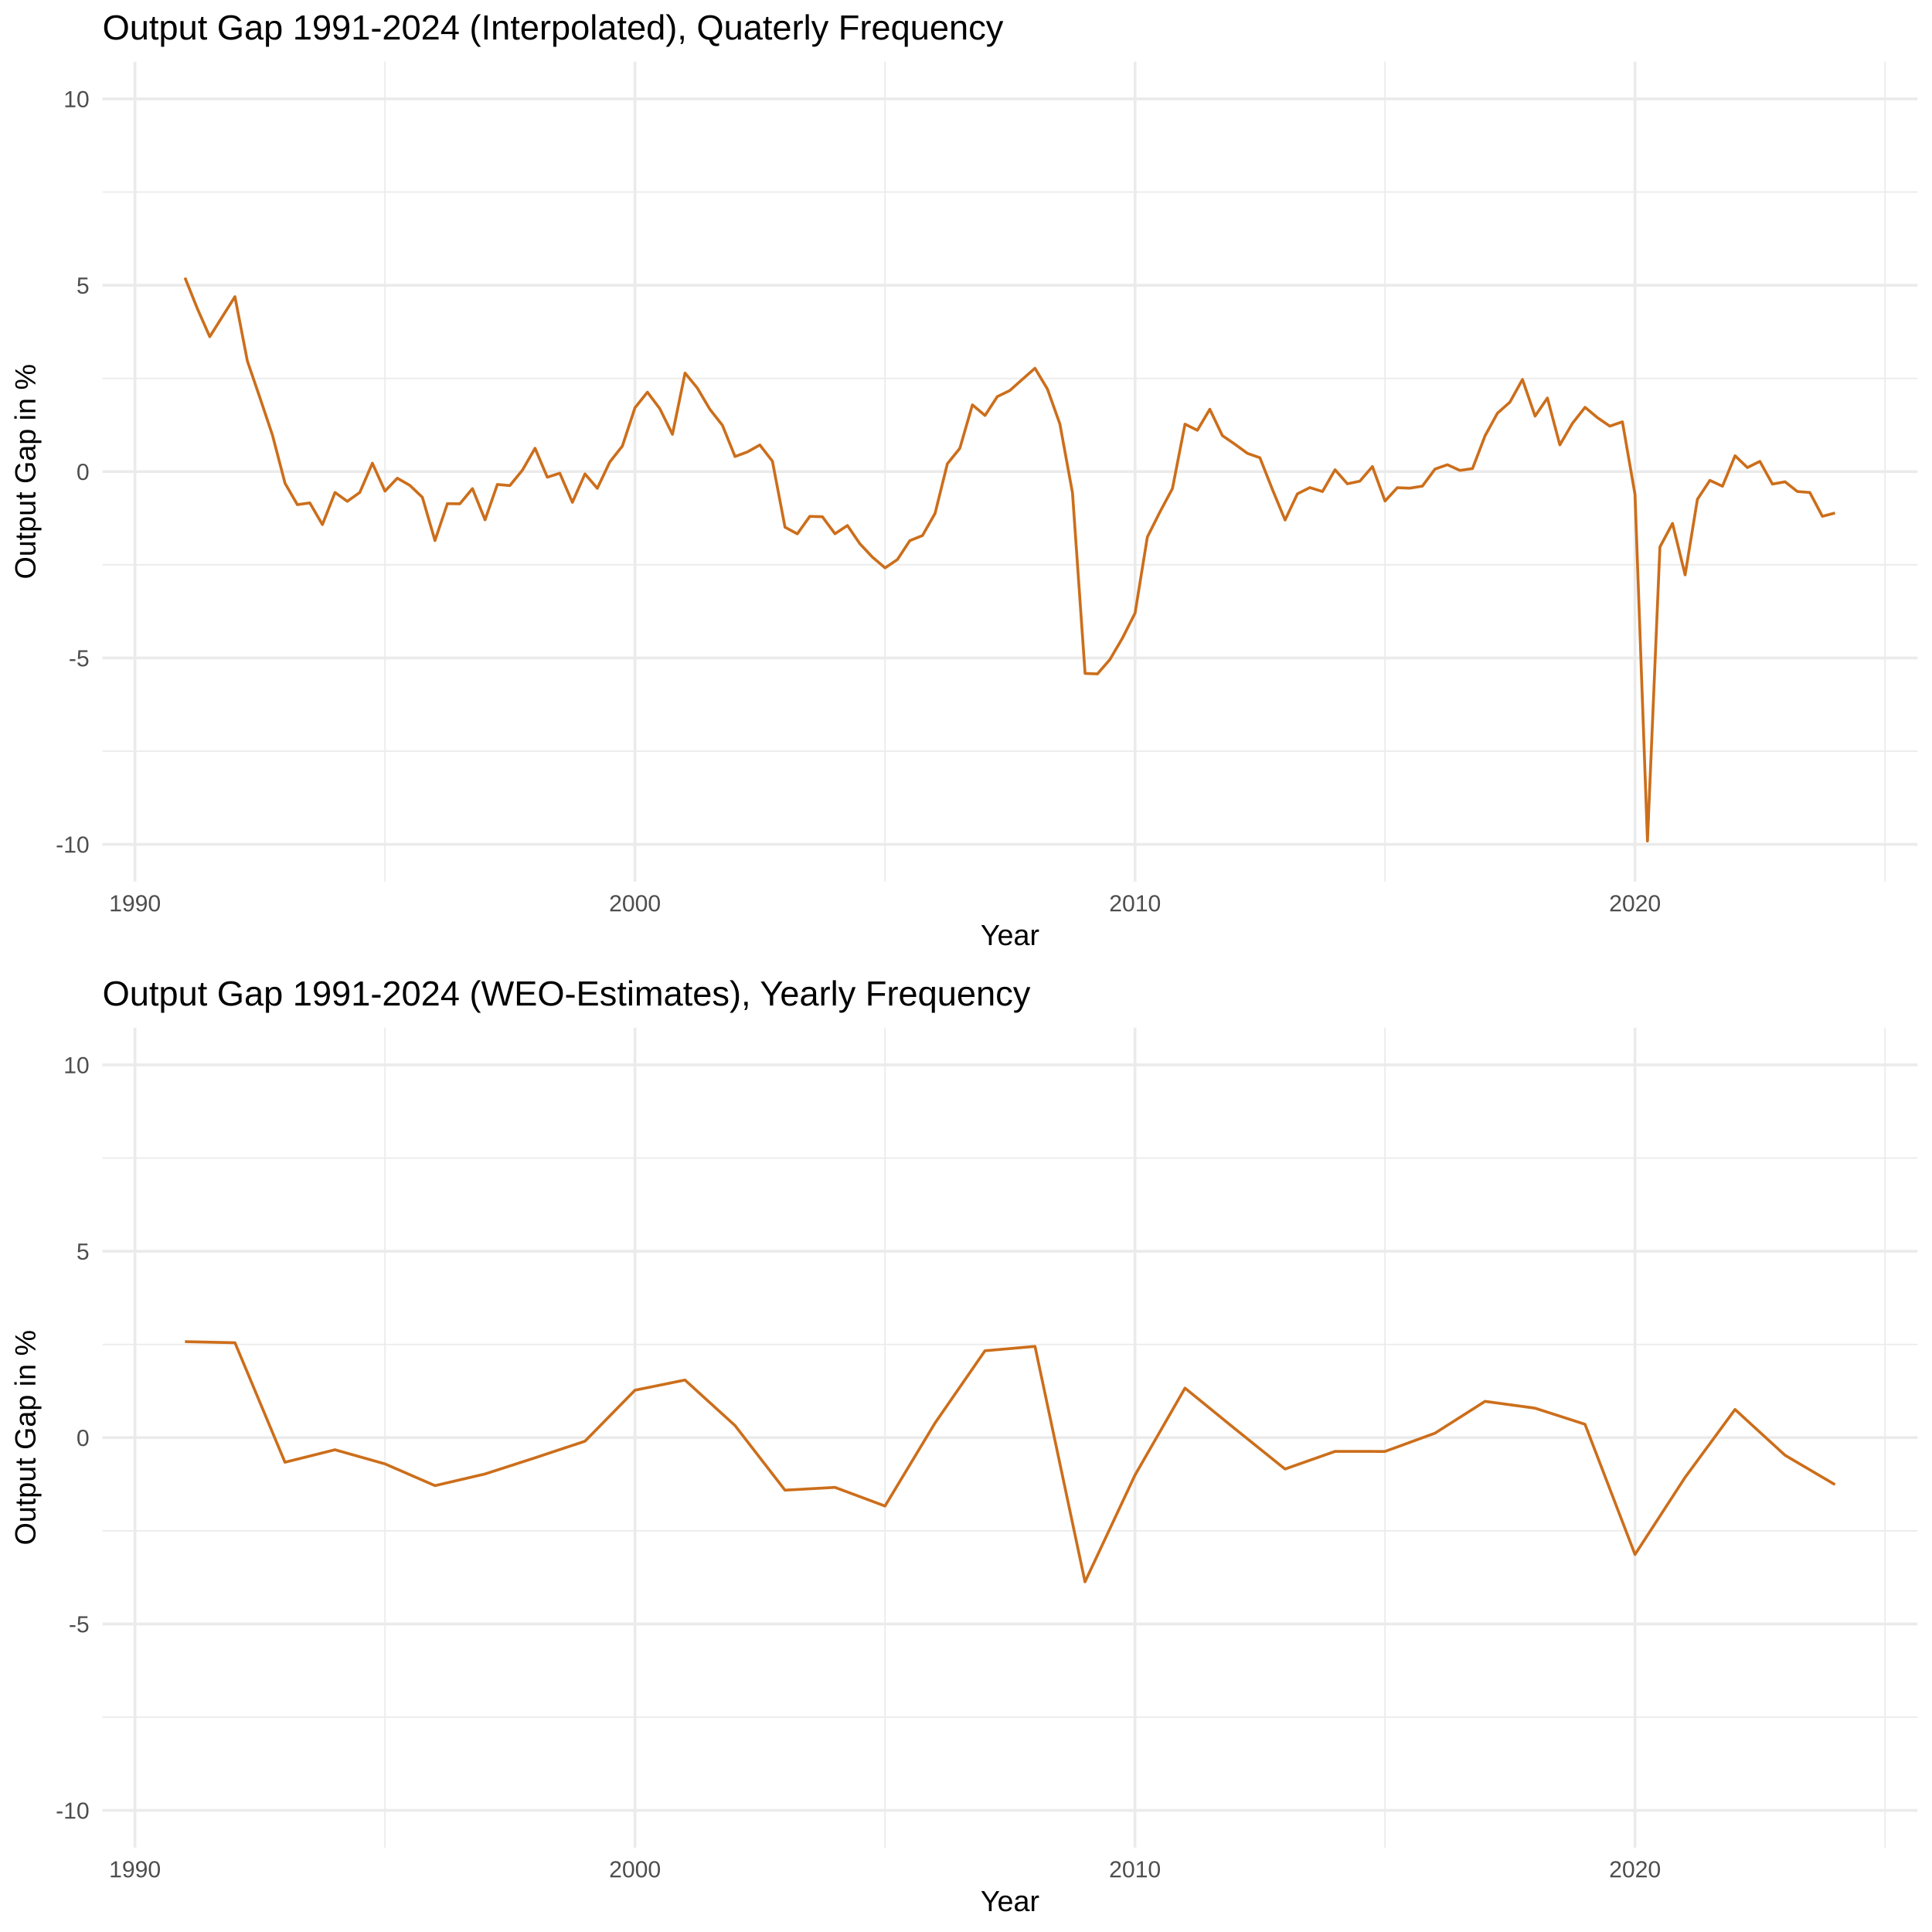
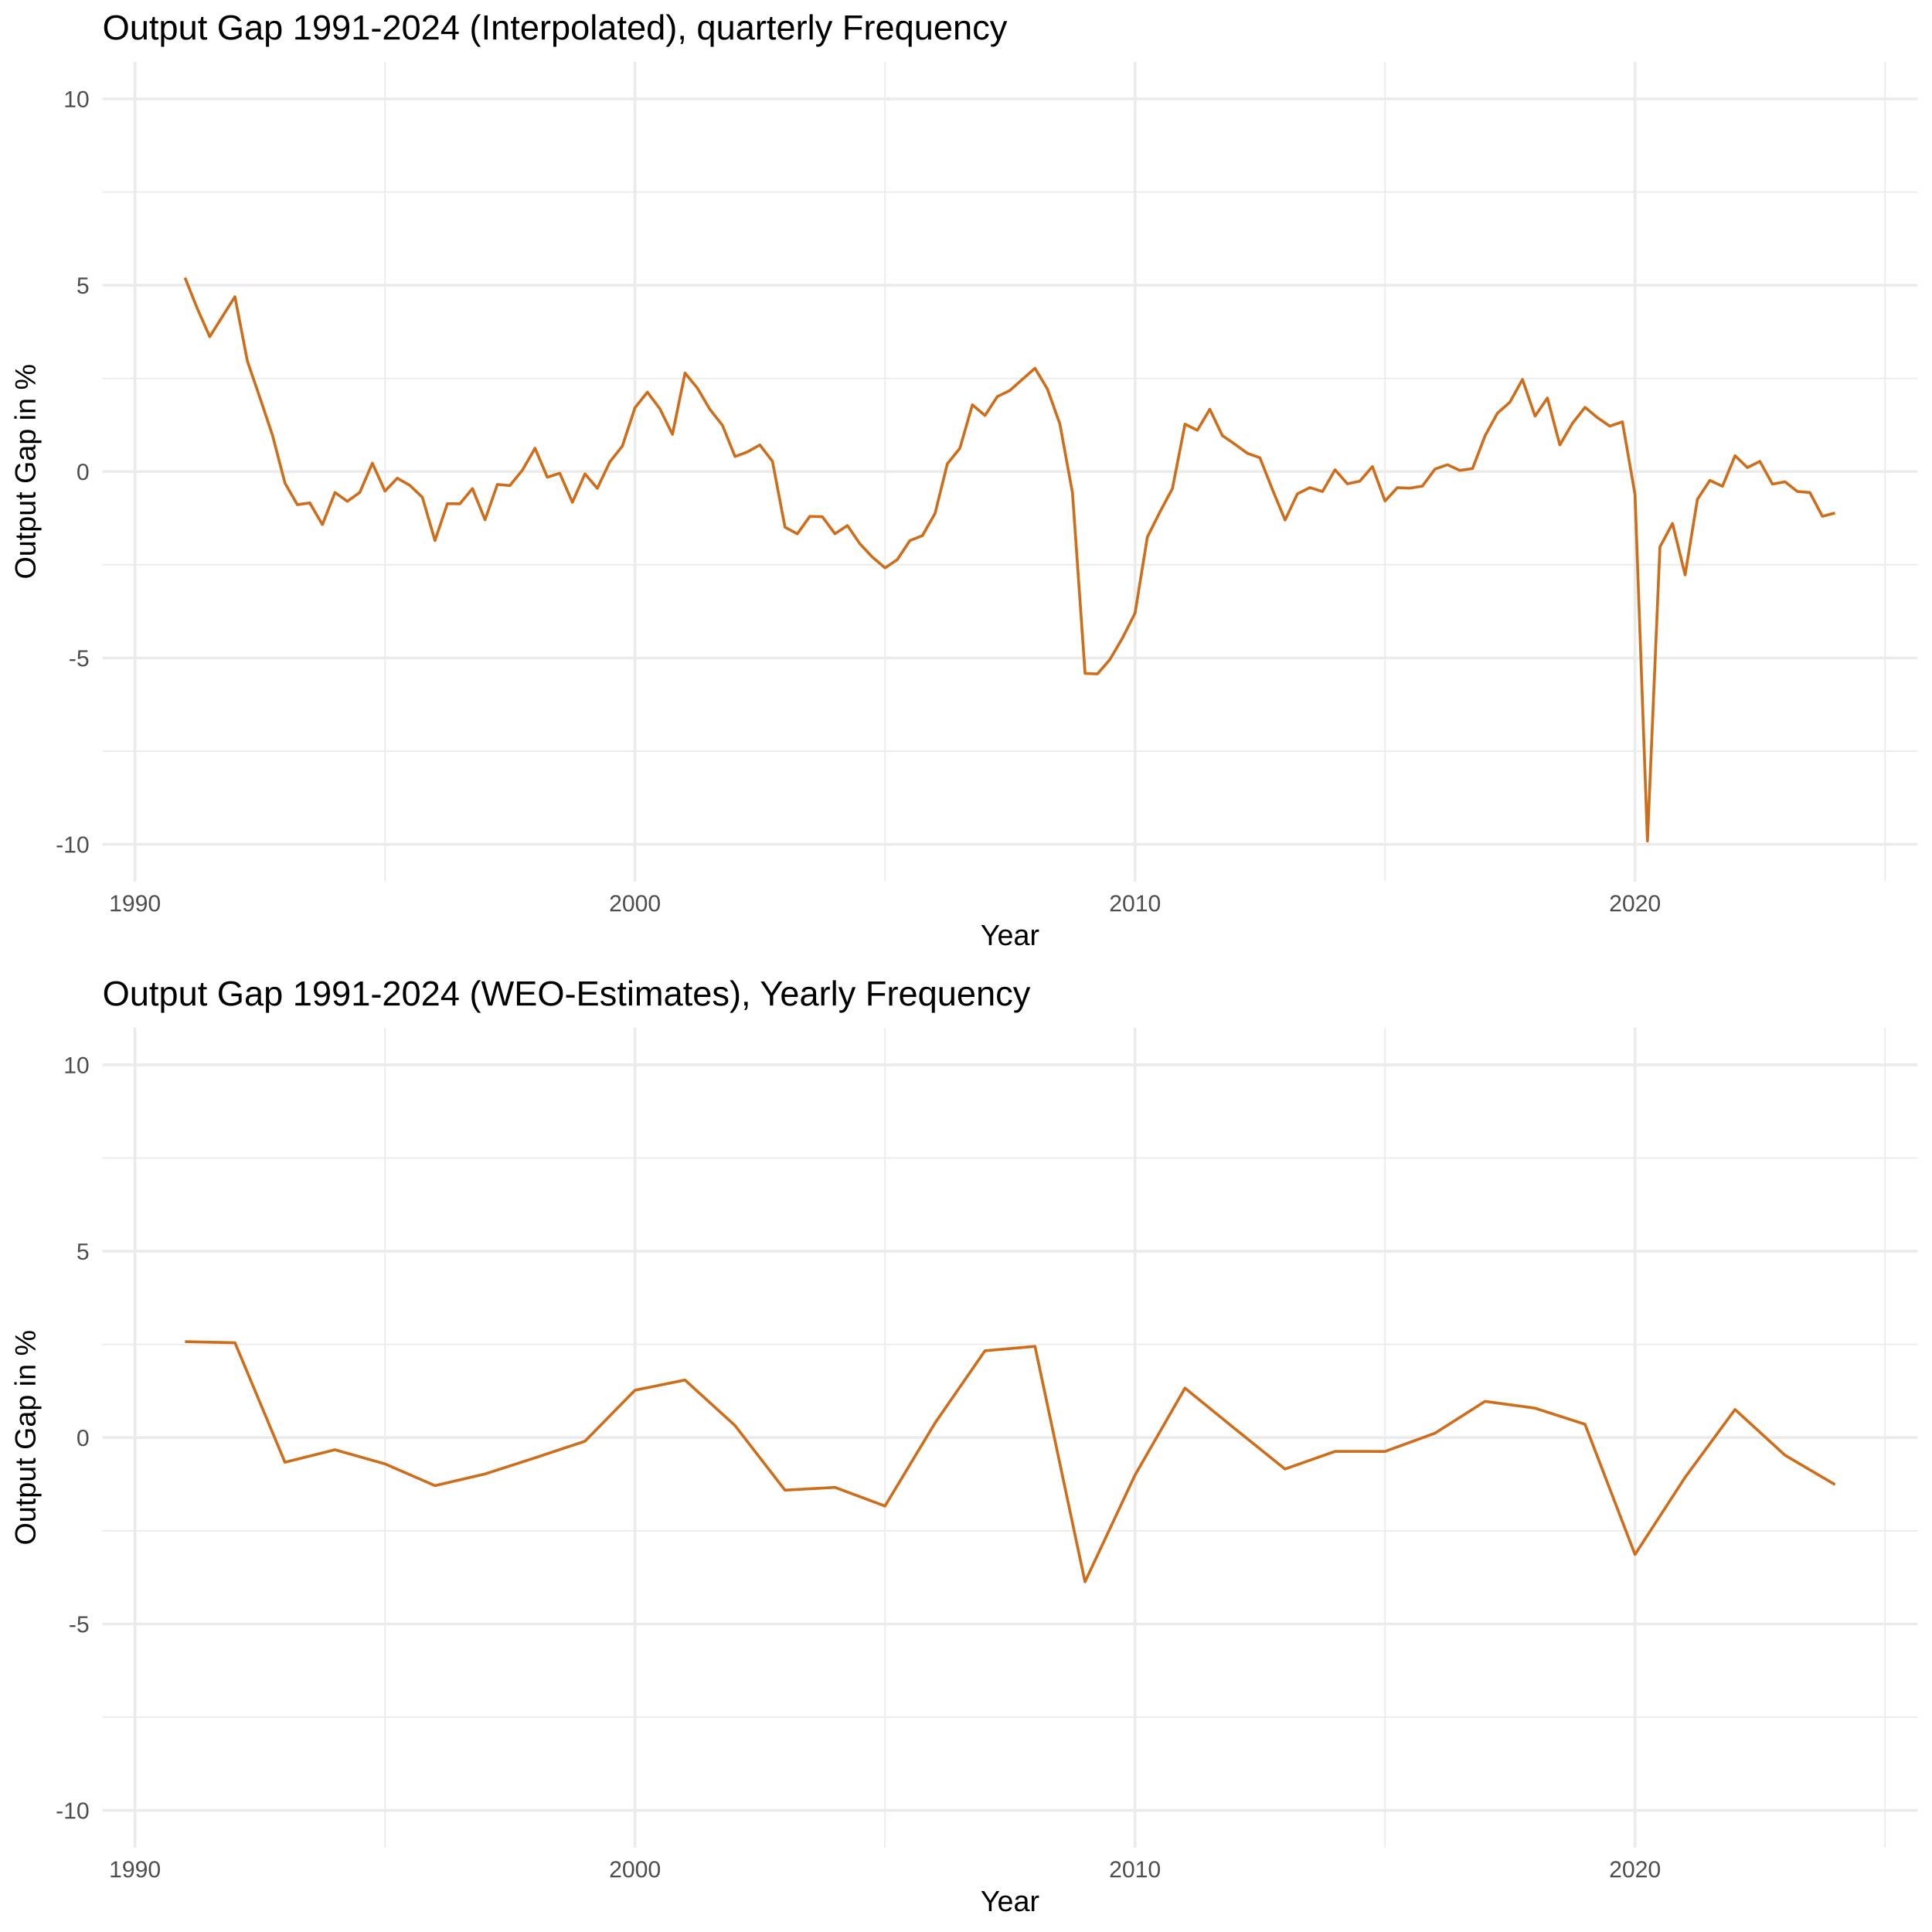
<svg xmlns="http://www.w3.org/2000/svg" class="svglite" width="730.19pt" height="730.19pt" viewBox="0 0 730.19 730.19">
  <defs>
    <style type="text/css">
    .svglite line, .svglite polyline, .svglite polygon, .svglite path, .svglite rect, .svglite circle {
      fill: none;
      stroke: #000000;
      stroke-linecap: round;
      stroke-linejoin: round;
      stroke-miterlimit: 10.00;
    }
    .svglite text {
      white-space: pre;
    }
  </style>
  </defs>
  <rect width="100%" height="100%" style="stroke: none; fill: none;" />
  <defs>
    <clipPath id="cpMC4wMHw3MzAuMTl8MC4wMHw3MzAuMTk=">
      <rect x="0.00" y="0.00" width="730.19" height="730.19" />
    </clipPath>
  </defs>
  <g clip-path="url(#cpMC4wMHw3MzAuMTl8MC4wMHw3MzAuMTk=)">
</g>
  <defs>
    <clipPath id="cpMC4wMHw3MzAuMTl8MC4wMHwzNjUuMTA=">
      <rect x="0.00" y="0.00" width="730.19" height="365.10" />
    </clipPath>
  </defs>
  <g clip-path="url(#cpMC4wMHw3MzAuMTl8MC4wMHwzNjUuMTA=)">
</g>
  <g clip-path="url(#cpMC4wMHw3MzAuMTl8MC4wMHw3MzAuMTk=)">
</g>
  <defs>
    <clipPath id="cpMzguNzN8NzI0LjcyfDIzLjI4fDMzMy4xOQ==">
      <rect x="38.73" y="23.28" width="685.99" height="309.91" />
    </clipPath>
  </defs>
  <g clip-path="url(#cpMzguNzN8NzI0LjcyfDIzLjI4fDMzMy4xOQ==)">
    <polyline points="38.73,283.89 724.72,283.89 " style="stroke-width: 0.53; stroke: #EBEBEB; stroke-linecap: butt;" />
    <polyline points="38.73,213.45 724.72,213.45 " style="stroke-width: 0.53; stroke: #EBEBEB; stroke-linecap: butt;" />
    <polyline points="38.73,143.02 724.72,143.02 " style="stroke-width: 0.53; stroke: #EBEBEB; stroke-linecap: butt;" />
    <polyline points="38.73,72.58 724.72,72.58 " style="stroke-width: 0.53; stroke: #EBEBEB; stroke-linecap: butt;" />
    <polyline points="145.50,333.19 145.50,23.28 " style="stroke-width: 0.53; stroke: #EBEBEB; stroke-linecap: butt;" />
    <polyline points="334.48,333.19 334.48,23.28 " style="stroke-width: 0.53; stroke: #EBEBEB; stroke-linecap: butt;" />
    <polyline points="523.46,333.19 523.46,23.28 " style="stroke-width: 0.53; stroke: #EBEBEB; stroke-linecap: butt;" />
    <polyline points="712.44,333.19 712.44,23.28 " style="stroke-width: 0.53; stroke: #EBEBEB; stroke-linecap: butt;" />
    <polyline points="38.73,319.11 724.72,319.11 " style="stroke-width: 1.07; stroke: #EBEBEB; stroke-linecap: butt;" />
    <polyline points="38.73,248.67 724.72,248.67 " style="stroke-width: 1.07; stroke: #EBEBEB; stroke-linecap: butt;" />
    <polyline points="38.73,178.24 724.72,178.24 " style="stroke-width: 1.07; stroke: #EBEBEB; stroke-linecap: butt;" />
    <polyline points="38.73,107.80 724.72,107.80 " style="stroke-width: 1.07; stroke: #EBEBEB; stroke-linecap: butt;" />
    <polyline points="38.73,37.37 724.72,37.37 " style="stroke-width: 1.07; stroke: #EBEBEB; stroke-linecap: butt;" />
    <polyline points="51.02,333.19 51.02,23.28 " style="stroke-width: 1.07; stroke: #EBEBEB; stroke-linecap: butt;" />
    <polyline points="239.98,333.19 239.98,23.28 " style="stroke-width: 1.07; stroke: #EBEBEB; stroke-linecap: butt;" />
    <polyline points="428.99,333.19 428.99,23.28 " style="stroke-width: 1.07; stroke: #EBEBEB; stroke-linecap: butt;" />
    <polyline points="617.94,333.19 617.94,23.28 " style="stroke-width: 1.07; stroke: #EBEBEB; stroke-linecap: butt;" />
    <polyline points="69.91,104.95 74.56,116.57 79.27,127.25 84.03,119.69 88.79,112.13 93.50,136.48 98.21,150.24 102.97,164.44 107.73,182.66 112.39,190.73 117.09,190.07 121.85,198.27 126.61,186.13 131.27,189.47 135.98,186.12 140.74,175.06 145.50,185.62 150.16,180.73 154.86,183.41 159.63,187.94 164.39,204.30 169.09,190.35 173.80,190.41 178.56,184.66 183.32,196.47 187.98,183.10 192.69,183.52 197.45,177.68 202.21,169.41 206.86,180.37 211.57,178.84 216.33,189.85 221.09,179.10 225.75,184.57 230.46,174.61 235.22,168.58 239.98,154.11 244.69,148.22 249.39,154.48 254.15,164.16 258.91,140.98 263.57,146.69 268.28,154.67 273.04,160.74 277.80,172.55 282.46,170.81 287.17,168.17 291.93,174.30 296.69,199.25 301.34,201.77 306.05,195.17 310.81,195.29 315.57,201.73 320.28,198.62 324.99,205.51 329.75,210.58 334.51,214.63 339.16,211.48 343.87,204.33 348.63,202.42 353.39,194.05 358.05,175.28 362.76,169.45 367.52,153.01 372.28,157.03 376.93,149.89 381.64,147.61 386.40,143.37 391.16,139.18 395.87,147.03 400.58,160.25 405.34,186.27 410.10,254.51 414.76,254.70 419.47,249.28 424.23,241.15 428.99,231.72 433.64,202.96 438.35,193.57 443.11,184.66 447.87,160.30 452.53,162.62 457.24,154.67 462.00,164.65 466.76,167.91 471.46,171.34 476.17,173.00 480.93,185.07 485.69,196.54 490.35,186.64 495.06,184.28 499.82,185.77 504.58,177.54 509.23,182.85 513.94,181.86 518.70,176.34 523.46,189.37 528.12,184.32 532.83,184.50 537.59,183.72 542.35,177.28 547.06,175.64 551.77,177.79 556.53,177.09 561.29,164.66 565.94,156.18 570.65,152.00 575.41,143.41 580.17,157.26 584.83,150.43 589.54,168.15 594.30,159.99 599.06,153.94 603.71,157.82 608.42,161.06 613.18,159.43 617.94,186.87 622.65,317.87 627.36,206.73 632.12,197.81 636.88,217.28 641.53,188.71 646.24,181.55 651.00,183.77 655.76,172.24 660.42,176.72 665.13,174.37 669.89,182.95 674.65,182.09 679.31,185.76 684.01,186.14 688.77,195.14 693.53,193.88 " style="stroke-width: 1.07; stroke: #CC6E1B; stroke-linecap: butt;" />
  </g>
  <g clip-path="url(#cpMC4wMHw3MzAuMTl8MC4wMHw3MzAuMTk=)">
    <text x="33.79" y="322.26" text-anchor="end" style="font-size: 8.80px;fill: #4D4D4D; font-family: &quot;Arial&quot;;" textLength="12.72px" lengthAdjust="spacingAndGlyphs">-10</text>
    <text x="33.79" y="251.83" text-anchor="end" style="font-size: 8.80px;fill: #4D4D4D; font-family: &quot;Arial&quot;;" textLength="7.83px" lengthAdjust="spacingAndGlyphs">-5</text>
    <text x="33.79" y="181.39" text-anchor="end" style="font-size: 8.80px;fill: #4D4D4D; font-family: &quot;Arial&quot;;" textLength="4.90px" lengthAdjust="spacingAndGlyphs">0</text>
    <text x="33.79" y="110.96" text-anchor="end" style="font-size: 8.80px;fill: #4D4D4D; font-family: &quot;Arial&quot;;" textLength="4.90px" lengthAdjust="spacingAndGlyphs">5</text>
    <text x="33.79" y="40.52" text-anchor="end" style="font-size: 8.80px;fill: #4D4D4D; font-family: &quot;Arial&quot;;" textLength="9.79px" lengthAdjust="spacingAndGlyphs">10</text>
    <text x="51.02" y="344.43" text-anchor="middle" style="font-size: 8.80px;fill: #4D4D4D; font-family: &quot;Arial&quot;;" textLength="19.58px" lengthAdjust="spacingAndGlyphs">1990</text>
    <text x="239.98" y="344.43" text-anchor="middle" style="font-size: 8.80px;fill: #4D4D4D; font-family: &quot;Arial&quot;;" textLength="19.58px" lengthAdjust="spacingAndGlyphs">2000</text>
    <text x="428.99" y="344.43" text-anchor="middle" style="font-size: 8.80px;fill: #4D4D4D; font-family: &quot;Arial&quot;;" textLength="19.58px" lengthAdjust="spacingAndGlyphs">2010</text>
    <text x="617.94" y="344.43" text-anchor="middle" style="font-size: 8.80px;fill: #4D4D4D; font-family: &quot;Arial&quot;;" textLength="19.58px" lengthAdjust="spacingAndGlyphs">2020</text>
    <text x="381.72" y="357.20" text-anchor="middle" style="font-size: 11.00px; font-family: &quot;Arial&quot;;" textLength="23.24px" lengthAdjust="spacingAndGlyphs">Year</text>
    <text transform="translate(13.37,178.24) rotate(-90)" text-anchor="middle" style="font-size: 11.00px; font-family: &quot;Arial&quot;;" textLength="81.31px" lengthAdjust="spacingAndGlyphs">Output Gap in %</text>
-     <text x="38.73" y="14.94" style="font-size: 13.20px; font-family: &quot;Arial&quot;;" textLength="340.24px" lengthAdjust="spacingAndGlyphs">Output Gap 1991-2024 (Interpolated), Quaterly Frequency</text>
+     <text x="38.73" y="14.94" style="font-size: 13.20px; font-family: &quot;Arial&quot;;" textLength="341.71px" lengthAdjust="spacingAndGlyphs">Output Gap 1991-2024 (Interpolated), quarterly Frequency</text>
  </g>
  <defs>
    <clipPath id="cpMC4wMHw3MzAuMTl8MzY1LjEwfDczMC4xOQ==">
      <rect x="0.00" y="365.10" width="730.19" height="365.10" />
    </clipPath>
  </defs>
  <g clip-path="url(#cpMC4wMHw3MzAuMTl8MzY1LjEwfDczMC4xOQ==)">
</g>
  <g clip-path="url(#cpMC4wMHw3MzAuMTl8MC4wMHw3MzAuMTk=)">
</g>
  <defs>
    <clipPath id="cpMzguNzN8NzI0LjcyfDM4OC4zOHw2OTguMjk=">
      <rect x="38.73" y="388.38" width="685.99" height="309.91" />
    </clipPath>
  </defs>
  <g clip-path="url(#cpMzguNzN8NzI0LjcyfDM4OC4zOHw2OTguMjk=)">
    <polyline points="38.73,648.99 724.72,648.99 " style="stroke-width: 0.53; stroke: #EBEBEB; stroke-linecap: butt;" />
    <polyline points="38.73,578.55 724.72,578.55 " style="stroke-width: 0.53; stroke: #EBEBEB; stroke-linecap: butt;" />
    <polyline points="38.73,508.12 724.72,508.12 " style="stroke-width: 0.53; stroke: #EBEBEB; stroke-linecap: butt;" />
    <polyline points="38.73,437.68 724.72,437.68 " style="stroke-width: 0.53; stroke: #EBEBEB; stroke-linecap: butt;" />
    <polyline points="145.50,698.29 145.50,388.38 " style="stroke-width: 0.53; stroke: #EBEBEB; stroke-linecap: butt;" />
    <polyline points="334.48,698.29 334.48,388.38 " style="stroke-width: 0.53; stroke: #EBEBEB; stroke-linecap: butt;" />
    <polyline points="523.45,698.29 523.45,388.38 " style="stroke-width: 0.53; stroke: #EBEBEB; stroke-linecap: butt;" />
    <polyline points="712.43,698.29 712.43,388.38 " style="stroke-width: 0.53; stroke: #EBEBEB; stroke-linecap: butt;" />
    <polyline points="38.73,684.20 724.72,684.20 " style="stroke-width: 1.07; stroke: #EBEBEB; stroke-linecap: butt;" />
    <polyline points="38.73,613.77 724.72,613.77 " style="stroke-width: 1.07; stroke: #EBEBEB; stroke-linecap: butt;" />
    <polyline points="38.73,543.33 724.72,543.33 " style="stroke-width: 1.07; stroke: #EBEBEB; stroke-linecap: butt;" />
    <polyline points="38.73,472.90 724.72,472.90 " style="stroke-width: 1.07; stroke: #EBEBEB; stroke-linecap: butt;" />
    <polyline points="38.73,402.46 724.72,402.46 " style="stroke-width: 1.07; stroke: #EBEBEB; stroke-linecap: butt;" />
    <polyline points="51.01,698.29 51.01,388.38 " style="stroke-width: 1.07; stroke: #EBEBEB; stroke-linecap: butt;" />
    <polyline points="239.99,698.29 239.99,388.38 " style="stroke-width: 1.07; stroke: #EBEBEB; stroke-linecap: butt;" />
    <polyline points="428.96,698.29 428.96,388.38 " style="stroke-width: 1.07; stroke: #EBEBEB; stroke-linecap: butt;" />
    <polyline points="617.94,698.29 617.94,388.38 " style="stroke-width: 1.07; stroke: #EBEBEB; stroke-linecap: butt;" />
    <polyline points="69.91,507.07 88.80,507.48 107.70,552.65 126.60,547.93 145.50,553.27 164.40,561.49 183.29,557.08 202.19,550.98 221.09,544.69 239.99,525.42 258.88,521.57 277.78,538.76 296.68,563.20 315.58,562.15 334.48,569.20 353.37,537.85 372.27,510.51 391.17,508.86 410.07,597.85 428.96,557.52 447.86,524.63 466.76,540.02 485.66,555.21 504.56,548.55 523.45,548.56 542.35,541.66 561.25,529.64 580.15,532.21 599.04,538.30 617.94,587.51 636.84,558.41 655.74,532.70 674.64,550.00 693.53,561.11 " style="stroke-width: 1.07; stroke: #CC6E1B; stroke-linecap: butt;" />
  </g>
  <g clip-path="url(#cpMC4wMHw3MzAuMTl8MC4wMHw3MzAuMTk=)">
    <text x="33.79" y="687.36" text-anchor="end" style="font-size: 8.80px;fill: #4D4D4D; font-family: &quot;Arial&quot;;" textLength="12.72px" lengthAdjust="spacingAndGlyphs">-10</text>
    <text x="33.79" y="616.92" text-anchor="end" style="font-size: 8.80px;fill: #4D4D4D; font-family: &quot;Arial&quot;;" textLength="7.83px" lengthAdjust="spacingAndGlyphs">-5</text>
    <text x="33.79" y="546.49" text-anchor="end" style="font-size: 8.80px;fill: #4D4D4D; font-family: &quot;Arial&quot;;" textLength="4.90px" lengthAdjust="spacingAndGlyphs">0</text>
    <text x="33.79" y="476.05" text-anchor="end" style="font-size: 8.80px;fill: #4D4D4D; font-family: &quot;Arial&quot;;" textLength="4.90px" lengthAdjust="spacingAndGlyphs">5</text>
    <text x="33.79" y="405.62" text-anchor="end" style="font-size: 8.80px;fill: #4D4D4D; font-family: &quot;Arial&quot;;" textLength="9.79px" lengthAdjust="spacingAndGlyphs">10</text>
    <text x="51.01" y="709.53" text-anchor="middle" style="font-size: 8.80px;fill: #4D4D4D; font-family: &quot;Arial&quot;;" textLength="19.58px" lengthAdjust="spacingAndGlyphs">1990</text>
    <text x="239.99" y="709.53" text-anchor="middle" style="font-size: 8.80px;fill: #4D4D4D; font-family: &quot;Arial&quot;;" textLength="19.58px" lengthAdjust="spacingAndGlyphs">2000</text>
    <text x="428.96" y="709.53" text-anchor="middle" style="font-size: 8.80px;fill: #4D4D4D; font-family: &quot;Arial&quot;;" textLength="19.58px" lengthAdjust="spacingAndGlyphs">2010</text>
    <text x="617.94" y="709.53" text-anchor="middle" style="font-size: 8.80px;fill: #4D4D4D; font-family: &quot;Arial&quot;;" textLength="19.58px" lengthAdjust="spacingAndGlyphs">2020</text>
    <text x="381.72" y="722.30" text-anchor="middle" style="font-size: 11.00px; font-family: &quot;Arial&quot;;" textLength="23.24px" lengthAdjust="spacingAndGlyphs">Year</text>
    <text transform="translate(13.37,543.33) rotate(-90)" text-anchor="middle" style="font-size: 11.00px; font-family: &quot;Arial&quot;;" textLength="81.31px" lengthAdjust="spacingAndGlyphs">Output Gap in %</text>
    <text x="38.73" y="380.04" style="font-size: 13.20px; font-family: &quot;Arial&quot;;" textLength="351.91px" lengthAdjust="spacingAndGlyphs">Output Gap 1991-2024 (WEO-Estimates), Yearly Frequency</text>
  </g>
</svg>
